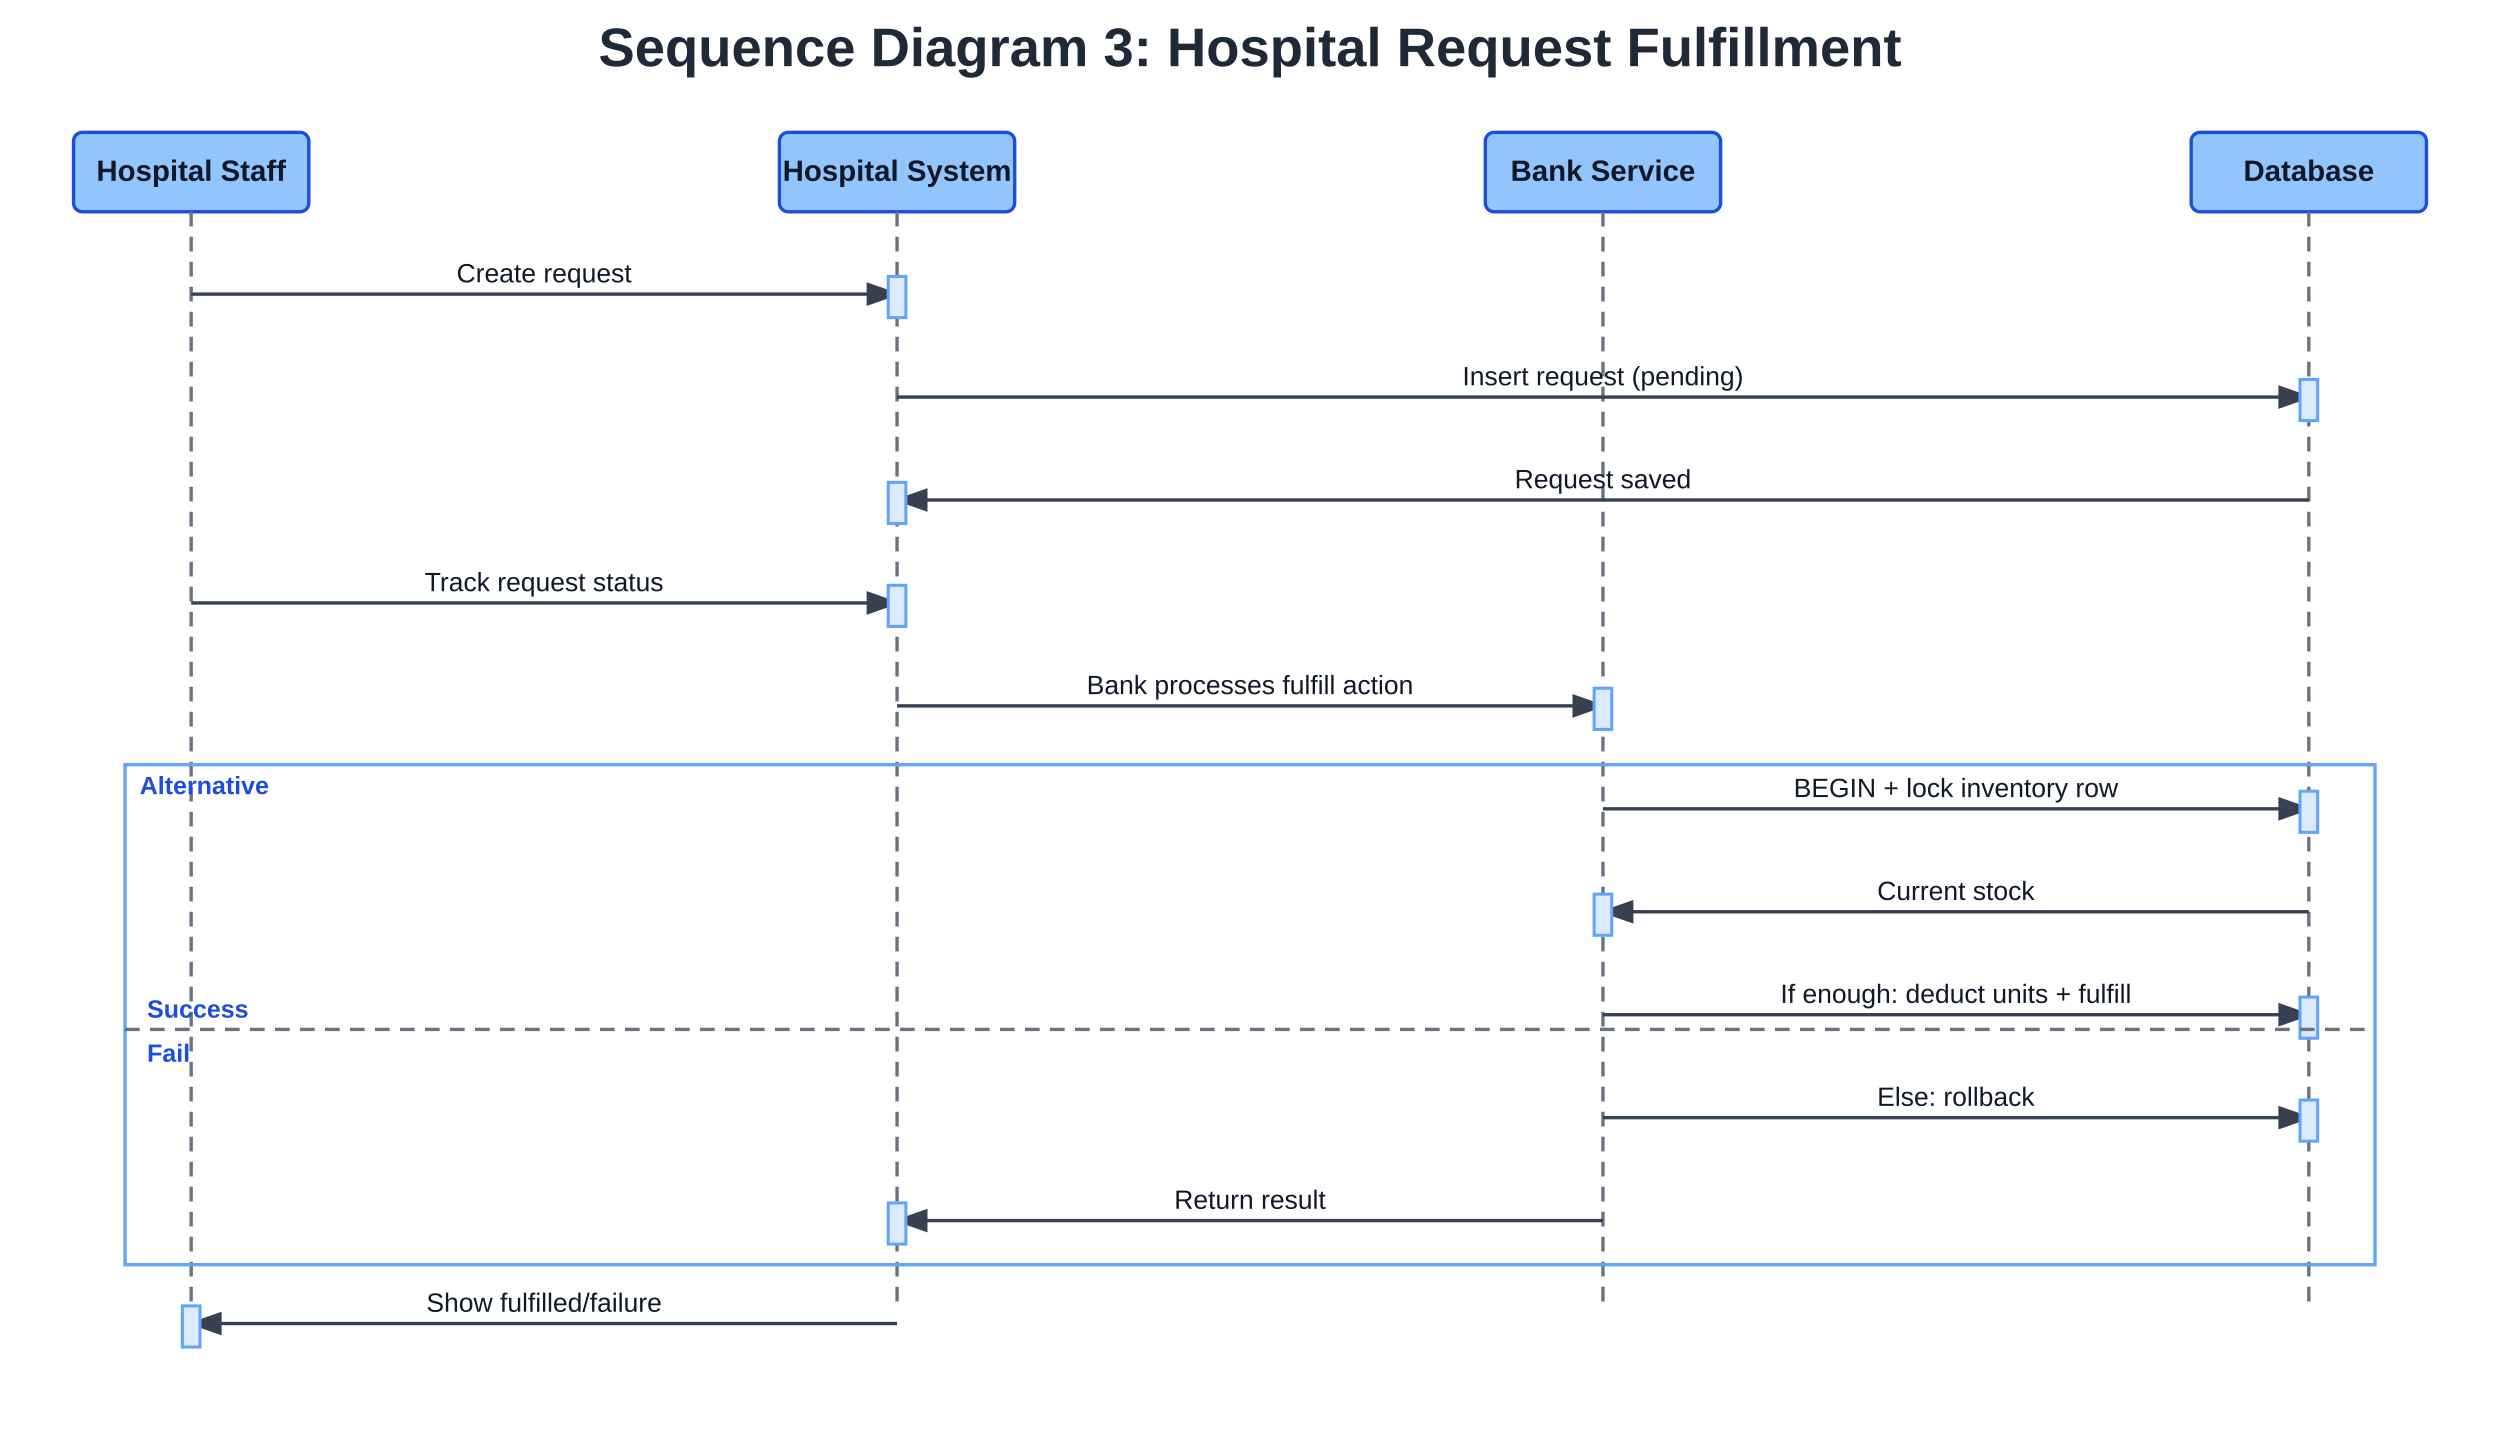
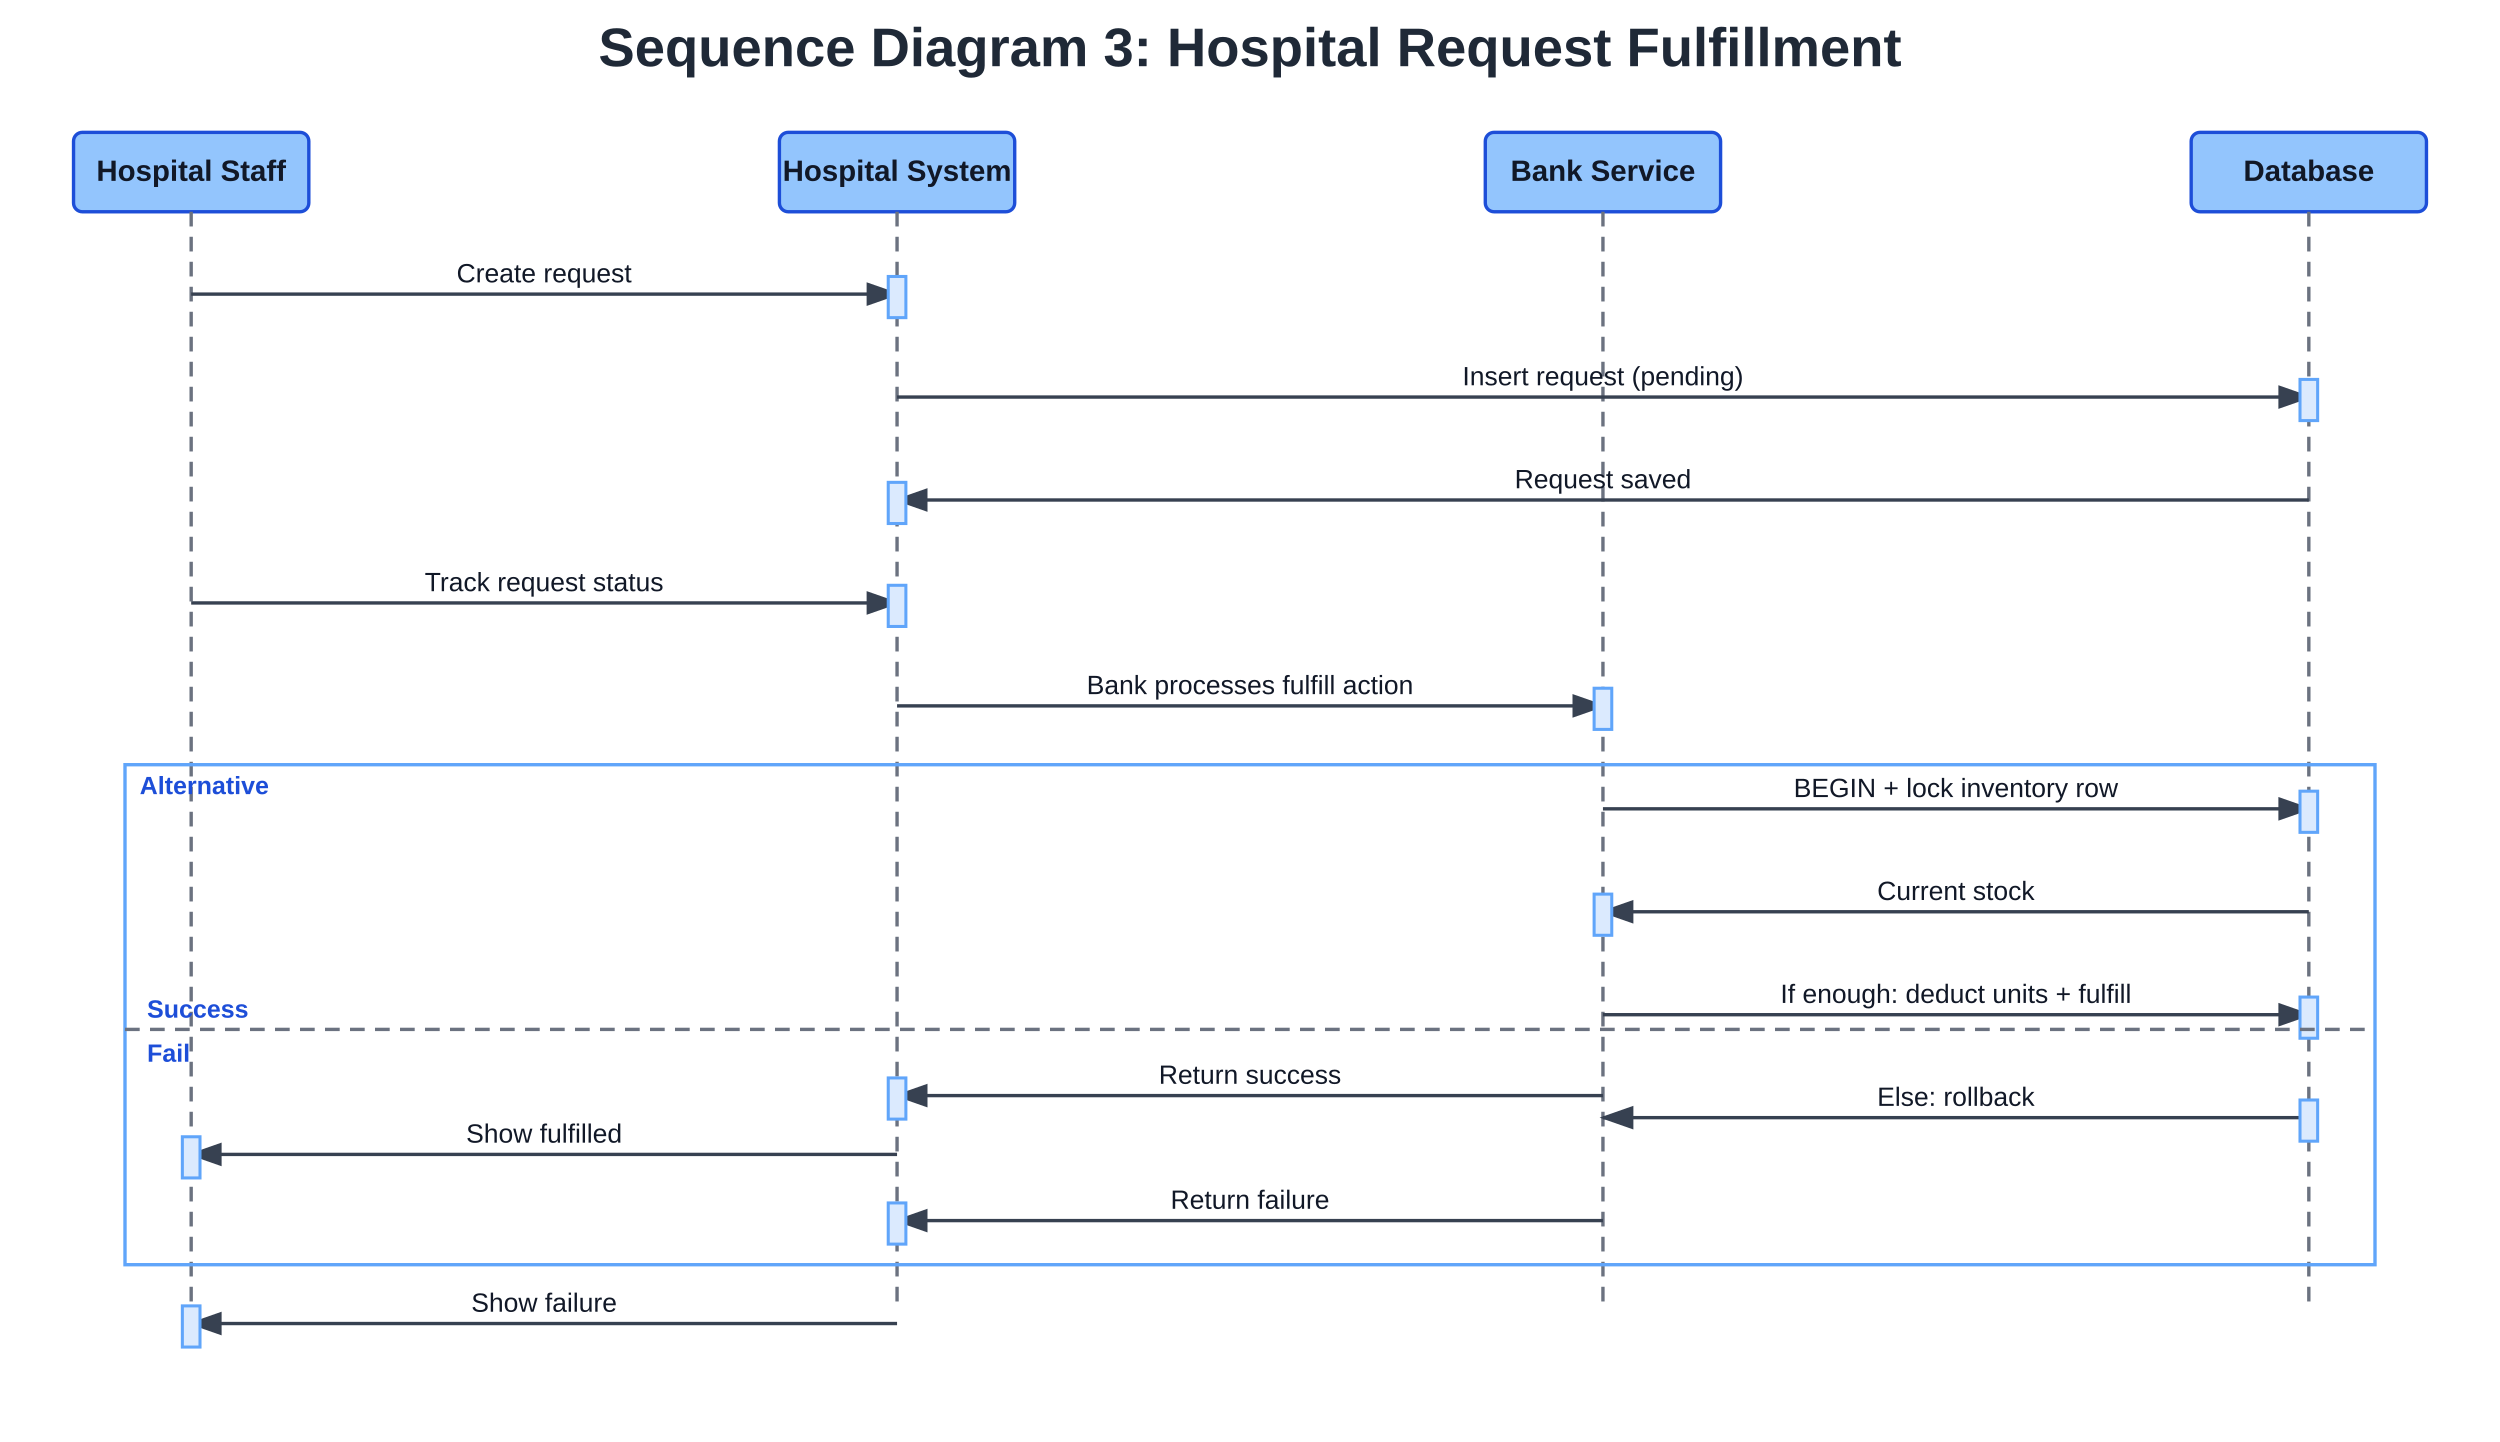
<svg xmlns="http://www.w3.org/2000/svg" width="1700" height="980" viewBox="0 0 1700 980">
  <defs>
    <style>.t{font:700 37px Arial;fill:#1f2937}.a{font:600 20px Arial;fill:#111827}.m{font:500 18px Arial;fill:#111827}.box{fill:#93c5fd;stroke:#1d4ed8;stroke-width:2.3;rx:6}.life{stroke:#6b7280;stroke-width:2.3;stroke-dasharray:10 7}.arr{stroke:#374151;stroke-width:2.3;fill:none;marker-end:url(#ah)}.act{fill:#dbeafe;stroke:#60a5fa;stroke-width:2.07}.alt{fill:none;stroke:#60a5fa;stroke-width:2.3}.altlbl{font:700 17px Arial;fill:#1d4ed8}</style>
    <marker id="ah" markerWidth="10" markerHeight="7" refX="9" refY="3.5" orient="auto">
      <polygon points="0 0,10 3.5,0 7" fill="#374151" />
    </marker>
  </defs>
  <text x="850" y="45" text-anchor="middle" class="t">Sequence Diagram 3: Hospital Request Fulfillment</text>
  <rect x="50" y="90" width="160" height="54" class="box" />
  <text x="130" y="123" text-anchor="middle" class="a">Hospital Staff</text>
  <line x1="130" y1="144" x2="130" y2="890" class="life" />
  <rect x="530" y="90" width="160" height="54" class="box" />
  <text x="610" y="123" text-anchor="middle" class="a">Hospital System</text>
  <line x1="610" y1="144" x2="610" y2="890" class="life" />
  <rect x="1010" y="90" width="160" height="54" class="box" />
  <text x="1090" y="123" text-anchor="middle" class="a">Bank Service</text>
  <line x1="1090" y1="144" x2="1090" y2="890" class="life" />
  <rect x="1490" y="90" width="160" height="54" class="box" />
  <text x="1570" y="123" text-anchor="middle" class="a">Database</text>
  <line x1="1570" y1="144" x2="1570" y2="890" class="life" />
  <line x1="130" y1="200" x2="610" y2="200" class="arr" />
  <text x="370" y="192" text-anchor="middle" class="m">Create request</text>
  <rect x="604" y="188" width="12" height="28" class="act" />
  <line x1="610" y1="270" x2="1570" y2="270" class="arr" />
  <text x="1090" y="262" text-anchor="middle" class="m">Insert request (pending)</text>
  <rect x="1564" y="258" width="12" height="28" class="act" />
  <line x1="1570" y1="340" x2="610" y2="340" class="arr" />
  <text x="1090" y="332" text-anchor="middle" class="m">Request saved</text>
  <rect x="604" y="328" width="12" height="28" class="act" />
  <line x1="130" y1="410" x2="610" y2="410" class="arr" />
  <text x="370" y="402" text-anchor="middle" class="m">Track request status</text>
  <rect x="604" y="398" width="12" height="28" class="act" />
  <line x1="610" y1="480" x2="1090" y2="480" class="arr" />
  <text x="850" y="472" text-anchor="middle" class="m">Bank processes fulfill action</text>
  <rect x="1084" y="468" width="12" height="28" class="act" />
  <line x1="1090" y1="550" x2="1570" y2="550" class="arr" />
  <text x="1330" y="542" text-anchor="middle" class="m">BEGIN + lock inventory row</text>
  <rect x="1564" y="538" width="12" height="28" class="act" />
  <line x1="1570" y1="620" x2="1090" y2="620" class="arr" />
  <text x="1330" y="612" text-anchor="middle" class="m">Current stock</text>
  <rect x="1084" y="608" width="12" height="28" class="act" />
  <line x1="1090" y1="690" x2="1570" y2="690" class="arr" />
  <text x="1330" y="682" text-anchor="middle" class="m">If enough: deduct units + fulfill</text>
  <rect x="1564" y="678" width="12" height="28" class="act" />
-   <line x1="1090" y1="760" x2="1570" y2="760" class="arr" />
+   <line x1="1570" y1="760" x2="1090" y2="760" class="arr" />
  <text x="1330" y="752" text-anchor="middle" class="m">Else: rollback</text>
  <rect x="1564" y="748" width="12" height="28" class="act" />
+   <line x1="1090" y1="745" x2="610" y2="745" class="arr" />
+   <text x="850" y="737" text-anchor="middle" class="m">Return success</text>
+   <rect x="604" y="733" width="12" height="28" class="act" />
+   <line x1="610" y1="785" x2="130" y2="785" class="arr" />
+   <text x="370" y="777" text-anchor="middle" class="m">Show fulfilled</text>
+   <rect x="124" y="773" width="12" height="28" class="act" />
  <line x1="1090" y1="830" x2="610" y2="830" class="arr" />
-   <text x="850" y="822" text-anchor="middle" class="m">Return result</text>
+   <text x="850" y="822" text-anchor="middle" class="m">Return failure</text>
  <rect x="604" y="818" width="12" height="28" class="act" />
  <line x1="610" y1="900" x2="130" y2="900" class="arr" />
-   <text x="370" y="892" text-anchor="middle" class="m">Show fulfilled/failure</text>
+   <text x="370" y="892" text-anchor="middle" class="m">Show failure</text>
  <rect x="124" y="888" width="12" height="28" class="act" />
  <rect x="85" y="520" width="1530" height="340" class="alt" />
  <text x="95" y="540" class="altlbl">Alternative</text>
  <line x1="85" y1="700" x2="1615" y2="700" class="life" />
  <text x="100" y="692" class="altlbl">Success</text>
  <text x="100" y="722" class="altlbl">Fail</text>
</svg>
